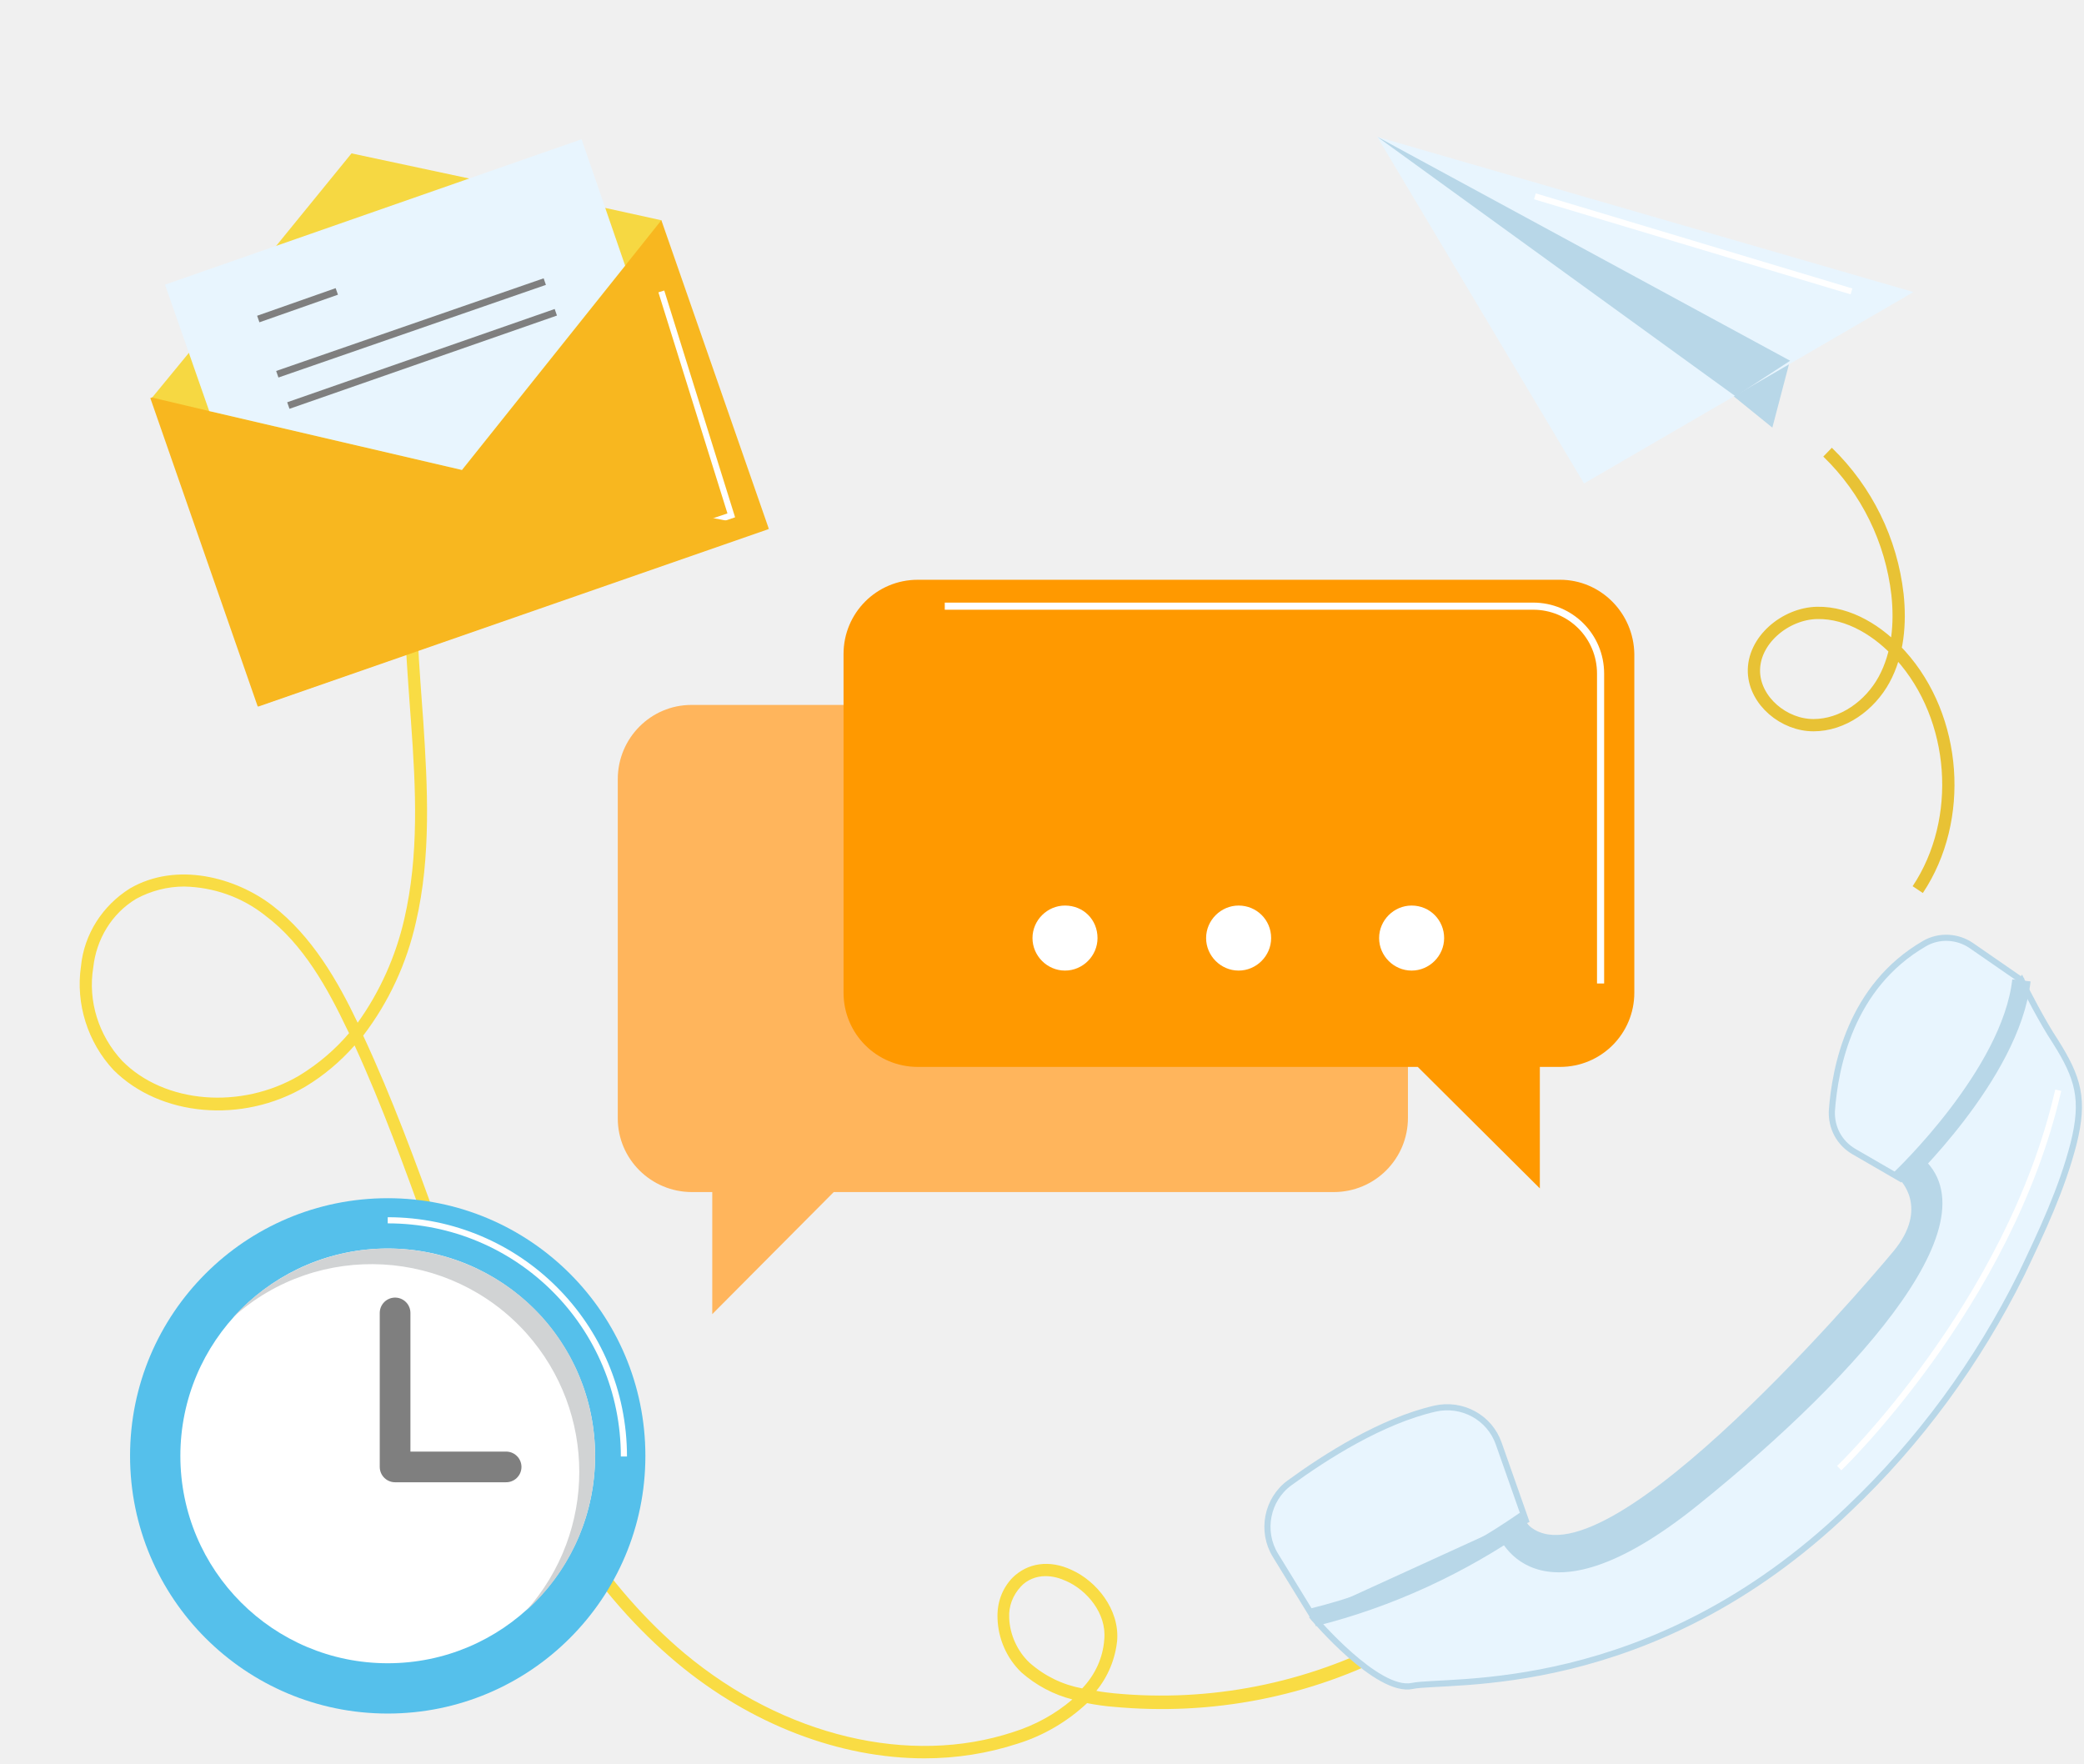
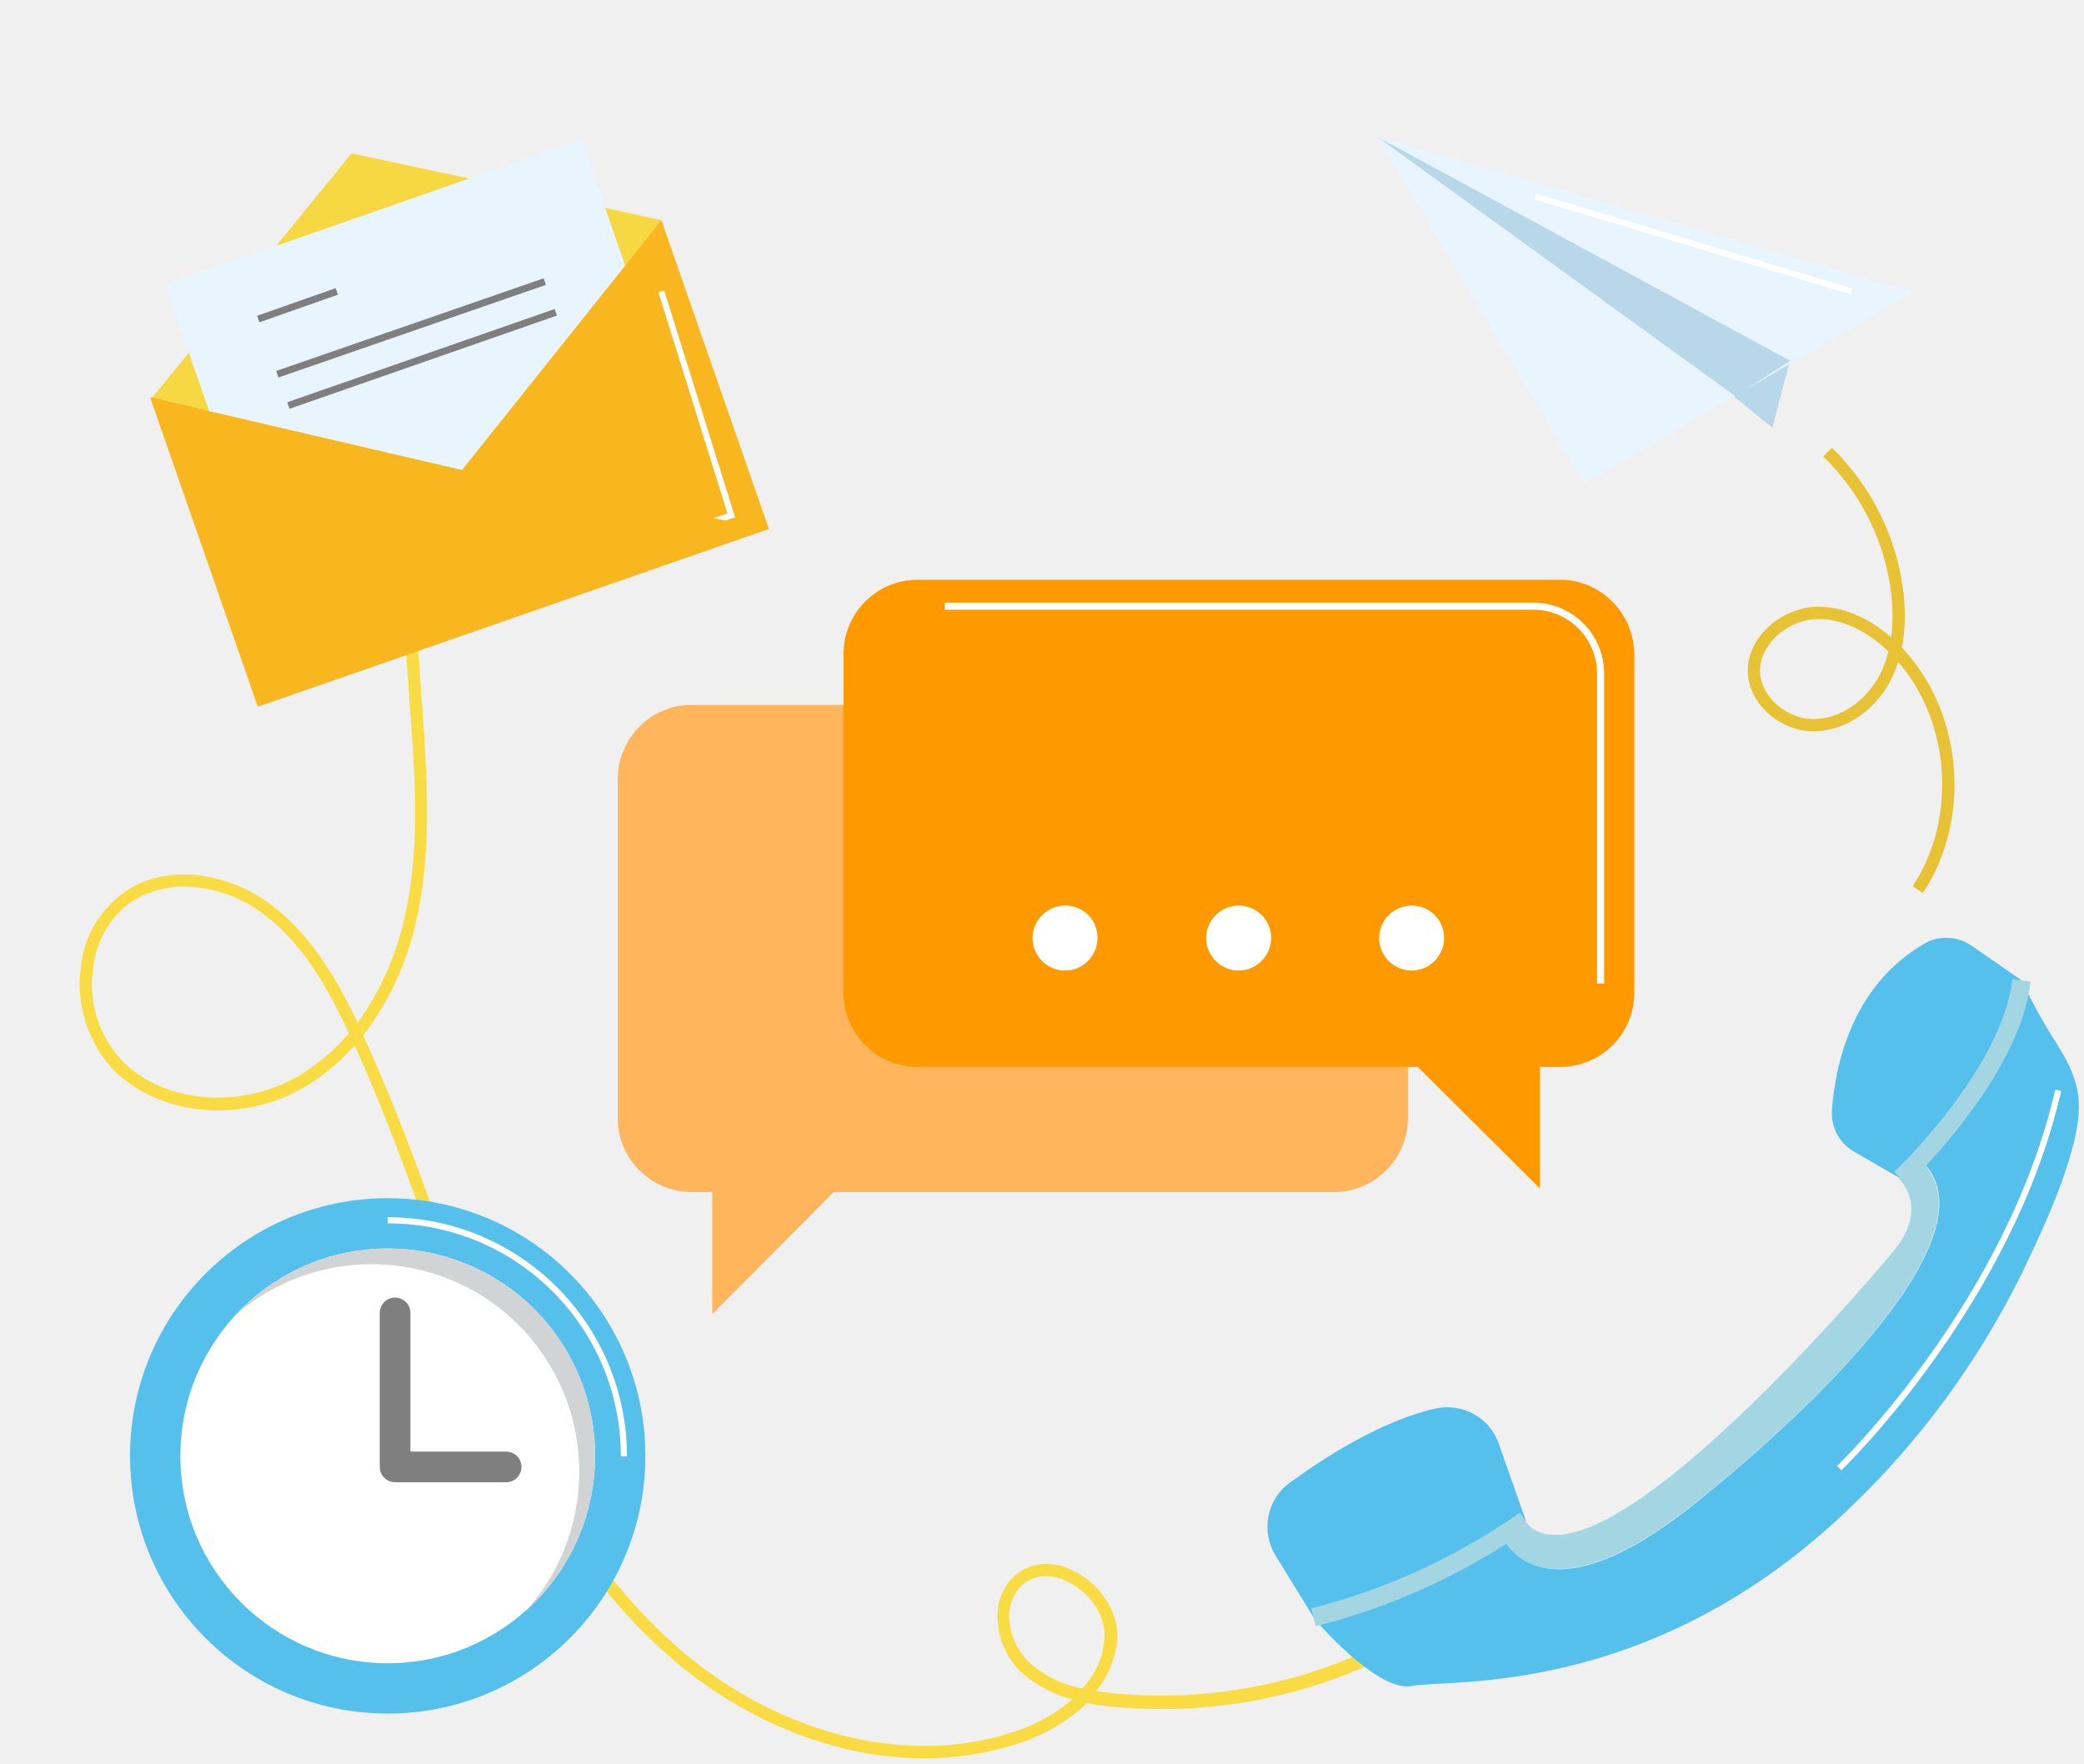
<svg xmlns="http://www.w3.org/2000/svg" version="1.1" id="OBJECTS" x="0px" y="0px" viewBox="0 0 339.7 287.4" style="enable-background:new 0 0 339.7 287.4;" xml:space="preserve">
  <style type="text/css">
	.st0{fill:#F9DC44;}
	.st1{display:none;fill:#FFC800;}
	.st2{display:none;fill:#FF9900;}
	.st3{fill:#FFB55C;}
	.st4{fill:#FF9900;}
	.st5{fill:none;stroke:#FFFFFF;stroke-width:1.16;stroke-miterlimit:10;}
	.st6{fill:#FFFFFF;}
	.st7{fill:#B8D7E8;}
	.st8{fill:#E8F5FE;}
	.st9{fill:none;stroke:#FFFFFF;stroke-miterlimit:10;}
	.st10{fill:#F8B71F;}
	.st11{fill:#F6D842;}
	.st12{fill:none;stroke:#7F7F7F;stroke-width:1.13;stroke-miterlimit:10;}
- 	.st13{fill:#E8F5FE;stroke:#B8D7E8;stroke-miterlimit:10;}
- 	.st14{fill:#D81313;}
- 	.st15{fill:none;stroke:#B8D7E8;stroke-width:3;stroke-miterlimit:10;}
- 	.st16{fill:none;stroke:#E8C235;stroke-width:2;stroke-miterlimit:10;}
- 	.st17{fill:#55C0EB;}
+ 	.st13{fill:#55C0EB;}
+ 	.st14{fill:#A3D6E2;}
+ 	.st15{fill:#D81313;}
+ 	.st16{fill:none;stroke:#A3D6E2;stroke-width:3;stroke-miterlimit:10;}
+ 	.st17{fill:none;stroke:#E8C235;stroke-width:2;stroke-miterlimit:10;}
	.st18{fill:#D1D3D4;}
	.st19{fill:none;stroke:#7F7F7F;stroke-width:5;stroke-linecap:round;stroke-linejoin:round;}
</style>
  <path class="st0" d="M226.8,267.1c-13.9,7.3-29.6,10.4-45.2,8.9c-0.9-0.1-1.9-0.2-2.9-0.4c1.9-2.3,3.1-5.2,3.4-8.2  c0.4-5.1-3.4-9.7-7.4-11.5c-3.6-1.7-7.2-1.2-9.7,1.3c-1.7,1.8-2.5,4.1-2.4,6.6c0.1,3.3,1.5,6.5,3.9,8.8c2.4,2.1,5.2,3.6,8.3,4.4  c-2.8,2.4-6.1,4.2-9.6,5.3c-16.9,5.6-37.4,0.7-53.6-12.8c-12.6-10.6-22.7-25.8-31.8-47.9c-3-7.2-5.7-14.6-8.3-21.8  c-3.7-10.3-7.6-20.9-12.3-31c4.2-5.5,7.1-11.8,8.6-18.5c2.5-10.7,1.9-22,1.2-32.7l-0.2-2.7c-0.7-9.7-1.5-19.8-0.1-29.5  c0.4-2.5,0.9-4.9,1.5-7.4h-2.1c-0.6,2.3-1.1,4.7-1.4,7.1c-1.4,9.9-0.6,20.1,0.1,29.9l0.2,2.7c0.8,11,1.3,21.7-1.1,32.1  c-1.4,6.1-4,11.9-7.6,16.9c-3.2-6.7-7.4-14.1-13.9-19.1c-6-4.6-15.6-7.2-23.2-2.8c-4.5,2.8-7.5,7.5-8,12.7  c-0.9,6.1,1.1,12.4,5.3,16.9c7.6,7.6,21,8.8,31.3,2.7c3-1.8,5.7-4.1,8-6.7c4.5,9.8,8.2,20.1,11.8,30c2.6,7.2,5.3,14.7,8.3,21.9  c9.2,22.4,19.5,37.9,32.4,48.7c12.1,10.1,26.6,15.6,40.4,15.6c5.2,0,10.3-0.8,15.2-2.4c4.2-1.3,8.1-3.6,11.3-6.6  c1.5,0.3,3,0.5,4.3,0.6c16,1.5,32.1-1.6,46.3-9.1L226.8,267.1z M48.8,175.3c-9.5,5.6-22,4.6-28.9-2.4c-3.8-4.1-5.6-9.7-4.7-15.2  c0.5-4.6,3-8.8,7-11.2c2.4-1.3,5.1-2,7.8-2c4.8,0.1,9.4,1.7,13.2,4.7c6.3,4.7,10.3,12.1,13.4,18.6l0.3,0.6  C54.6,171.1,51.9,173.4,48.8,175.3L48.8,175.3z M176.4,275.2c-3.2-0.6-6.1-2-8.6-4.2c-2-1.9-3.2-4.6-3.3-7.3  c-0.1-1.9,0.6-3.7,1.9-5.1c1-1.1,2.5-1.7,4-1.7c1.2,0,2.3,0.3,3.4,0.8c3.4,1.5,6.6,5.3,6.2,9.5C179.8,270.2,178.5,273,176.4,275.2  L176.4,275.2z" />
  <path class="st1" d="M323.4,138.3c13.2,38.6-6.7,81.2-42.3,104.9c-37,24.7-83,25.8-126.5,22c-3.7-0.3-7.4-0.7-11.1-1.1  c-27.4-2.9-55.5-9.3-79-23.4C39.7,225.8,9.4,197,9,167.4c-0.3-23.3,5-48,29.1-59.4c13-6.1,27.9-6.4,41.3-11.1  c12.7-4.5,22-14.4,28.6-25.2c7.8-12.7,12.8-26.8,21.7-38.8c20.9-28.3,62.2-40.8,96.5-27.7c17.4,6.6,31,19.4,40,34.7  c9.9,16.8,12.2,37,24.8,52.4C303,107.1,317.2,120.2,323.4,138.3z" />
  <path class="st2" d="M159.3,243c-5.8-3.5-11.3-7.6-16.9-11.8c-10.5-7.8-20.5-14-33.8-16.7c-13.5-2.8-27.7-3.1-40.6-8.4  c-17.5-7.2-29.7-23.2-35.2-40.4s-5.1-35.6-3-53.4c-14,13.8-21.9,32.9-21.3,52c1,33,27.8,59.7,55.8,76.6c23.5,14.1,51.6,20.5,79,23.4  c3.7,0.4,7.4,0.8,11.1,1.1c31.7,2.8,65.4,3.3,95.7-7.1c-6.4,2.2-16.1-0.4-22.7-1c-15.9-1.5-32-1.3-47.6-5.2  C172.7,250,165.7,247,159.3,243z" />
  <path class="st1" d="M281.1,243.2c-9.1,6-18.9,10.8-29.2,14.3c-31.2,4.8-62.1-3-86.7-22.6c-15-12.2-24-31-43-36.7  c-23-6.6-49,0.9-68-13.2c-22.7-17.7-28.6-46-23.6-72.8c2.4-1.7,4.9-3.1,7.5-4.3C51,102,65.9,101.7,79.3,97  c12.7-4.5,22-14.4,28.6-25.2c5.6-9,9.7-18.8,14.9-28.1c2-3.7,4.3-7.3,6.8-10.7c20.9-28.3,62.2-40.8,96.5-27.7  c12.4,4.8,23.4,12.7,31.8,23c3.1,3.7,5.8,7.6,8.2,11.7c9.9,16.8,12.2,37,24.8,52.4c12.1,14.8,26.3,27.9,32.5,46  C336.6,176.9,316.7,219.5,281.1,243.2z" />
  <path class="st2" d="M257.9,28.2c-5.5,5.8-13.4,8.6-21.2,7.7c-4.8,5.6-13.3,6.2-18.8,1.4c-3.2-2.7-4.9-6.8-4.6-11  c-0.6,11.1-10.9,20.8-22,20.6c-10.8-0.2-20.5-9.6-21.3-20.3c0,4.8-3.9,8.7-8.7,8.7c-2.4,0-4.7-1-6.3-2.7c-2,9-9.8,15.6-19,16  c-4.8,0-9.5-1.7-13.2-4.9c2-3.7,4.3-7.3,6.8-10.7C150.5,4.7,191.8-7.8,226,5.2C238.4,10,249.4,17.9,257.9,28.2z" />
  <path class="st1" d="M203.8,12.4c-0.3-1.1-2-0.6-1.7,0.5c0.9,3.7-1,8-4.9,9.2c-3.5,1-7.1-0.5-8.9-3.6c-0.2-0.4-0.7-0.5-1.1-0.3  c-0.2,0.1-0.4,0.4-0.4,0.7c-0.5,6.9-6.5,12.1-13.5,11.6c-1.1-0.1-2.3-0.3-3.3-0.7c-2.7-0.9-4.2-2.7-6.4-4.3  c-0.1-0.2-0.4-0.2-0.6-0.1s-0.2,0.4-0.1,0.6l0,0c2.2,5.1,10.2,6.8,15,5.5c4.9-1.5,8.7-5.5,10-10.5c2.6,2.9,6.6,4,10.3,2.6  C202.7,21.8,204.8,16.8,203.8,12.4z" />
  <path class="st2" d="M297.6,221.4c-4.1,7.1-7,13.2-13.9,18.4c-5.9,4.5-12.5,7.8-18.4,12.1c-11.8,8.4-25.2,14.4-39.4,17.5  c-8.1,1.9-13-4.4-8.4-11c4.4-6.3,11.5-10.1,15.3-16.9c7.5-13.5-2.2-31.4,3.9-45.7c1.4-3.2,4.4-6.4,7.8-5.5c4.1,1.1,4.4,6.9,3.6,11.1  c-1,5.4,0.7,15.1,8.4,11.6c14.1-6.4,7-31.3,4.2-41.5c-1.9-6.9-1.2-13.1-1.7-20.1c-0.2-3.6,0.7-7.8,4.1-9s6.7,1.4,8.1,4.5  s1.4,6.6,1.9,10c0.1,1.5,0.6,2.9,1.5,4.1c0.9,1.2,2.6,1.6,4,0.9c1.2-0.8,1.4-2.5,1.4-4c0.4-8.2-0.1-16.4-1.5-24.4  c-1.5-7.9-4.8-17.2-4.8-25.2c-0.8-4.2-1.4-9.2,1.6-12.3c3.7-3.9,10.8-2,13.9,2.4s3.5,10.1,3.6,15.5c0.5,13,2.4,26.6,1.6,39.4  c-0.2,1,0,2.1,0.5,3c1.2,1.7,4.2,1,5.3-0.8s1-4.1,1.1-6.2s0.5-4.5,2.3-5.6c2.1-1.4,5.2-0.2,6.7,1.9s1.6,4.9,1.5,7.4  c-0.5,12.1-3.9,25.6-13,34c-5.1,4.7-11,8.2-15.4,13.7c-4.7,5.8-5.4,12.1-6.9,19.2c2.3,1.8,5.9,0.7,8-1.3s3.6-4.8,5.7-6.8  s5.6-3.2,8-1.5c1.6,1.4,2.3,3.5,1.9,5.6C299.5,217.8,298.7,219.7,297.6,221.4z" />
  <path class="st1" d="M302.5,158.7c-2.6,3-4.4,6.6-6.5,10l-7,11.3c-3.2,5.2-6.6,10.4-9.8,15.6c6.4-17.4,9.7-35.7,9.9-54.2  c0.1-16.6-2-33.7-7.6-49.4c-0.1-0.2-0.3-0.4-0.6-0.3s-0.4,0.3-0.3,0.6c3.8,14.4,6.5,28.9,6.8,43.8c0.3,14.5-1.3,29-4.9,43.1  c-1.9,7.6-4.4,15.1-7.5,22.3c-3-15.2-6.6-30.4-9.9-45.6c-0.1-0.6-1.1-0.4-1,0.3c3.2,16,6.1,32,9.8,47.9c-6.6,14.9-15.5,28.7-26.3,41  c-0.1-12.5-2-25.4-6.4-37c-0.2-0.6-1.1-0.4-0.9,0.2c3.5,12.8,5.7,25.4,5.6,38.6l-1.1,1.2c-4.3,4.6-8.9,9-13.8,13  c-14.1,1.5-28.4,0.8-42.4-1.9c-9.8-1.9-19.4-4.8-28.6-8.7c-9.3-3.9-18.1-8.9-27.5-12.5c-18.8-7.1-39.5-5.7-58.3-12.9  c-16.9-6.4-31.3-17.9-41.4-32.9c-11.9-17.9-16.4-40-13.6-61.2c0.1-0.6-1-0.8-1.1-0.1c-6.4,37.1,13.3,74.8,46.5,92  c8.3,4.2,17.1,7.1,26.3,8.6c10.6,1.9,21.4,2.7,31.9,5.4c10.7,2.7,20.4,7.9,30.4,12.6c9.1,4.3,18.6,7.7,28.4,10.2  c15.3,3.7,31,5,46.7,3.7c-4.6,3.6-9.3,7.1-14.2,10.4c-0.1-0.4-0.5-0.6-0.9-0.5c-0.1,0-0.2,0.1-0.3,0.2c-0.7,0.9-1.5,1.7-2.1,2.6  s0.1,2.1,1.2,1.5c7.2-4.2,14-9.1,20.3-14.6c5.8-0.6,11.6-1.6,17.2-3c1.1-0.3,0.7-2-0.5-1.8c-4.7,1.1-9.5,1.9-14.2,2.5  c2.7-2.4,5.3-4.9,7.8-7.5c1.1-1.1,2.2-2.3,3.3-3.4c0,0.5,0.4,0.8,0.9,0.8c0.1,0,0.1,0,0.2,0l16.8-7l8.2-3.4c2.6-1.1,5.5-2,7.8-3.5  c0.3-0.2,0.4-0.6,0.2-1c-0.2-0.2-0.4-0.3-0.7-0.3c-2.8,0.7-5.6,2.1-8.2,3.2l-8.2,3.4l-15.3,6.4c0-0.2,0-0.4,0-0.6  c7.1-7.9,13.5-16.5,18.9-25.6c4-6.7,7.5-13.8,10.5-21c4.5-6.6,8.6-13.5,12.8-20.3l6.8-10.8c2.2-3.6,4.9-7.1,6.6-10.9  C303.4,158.9,302.9,158.3,302.5,158.7z" />
  <path class="st1" d="M158.5,264.8c-14.9-8.1-30.6-14.7-46.9-19.5c-8.1-2.4-16.3-4.4-24.6-6.1c-8.3-1.6-16.8-3.1-25.2-3.3  c-0.4,0-0.5,0.6-0.1,0.7c8.3,1.5,16.7,2.4,25,4.1c8.1,1.6,16.2,3.7,24.1,6.1c16.2,5,31.9,11.5,47,19.4  C158.6,266.7,159.4,265.3,158.5,264.8z" />
  <path class="st3" d="M229.5,127v55.2c0,6.7-5.4,12.1-12.1,12.1h-81.5l-19.8,19.9v-19.9h-3.3c-6.7,0-12.1-5.4-12.1-12l0,0V127  c0-6.7,5.4-12.1,12-12.1l0,0h104.7C224.1,114.9,229.5,120.3,229.5,127L229.5,127z" />
  <path class="st4" d="M254.3,94.5H149.6c-6.7,0-12.1,5.4-12.1,12.1l0,0v55.2c0,6.7,5.4,12.1,12.1,12.1l0,0h81.5l19.9,19.8v-19.8h3.3  c6.7,0,12.1-5.4,12.1-12.1l0,0v-55.2C266.3,99.9,260.9,94.5,254.3,94.5L254.3,94.5z" />
  <path class="st5" d="M260.9,160.3v-50.5c0-6.1-4.9-11-11-11c0,0,0,0-0.1,0H154" />
  <path class="st6" d="M178.9,152.9c0,2.9-2.4,5.3-5.3,5.3c-2.9,0-5.3-2.4-5.3-5.3c0-2.9,2.4-5.3,5.3-5.3  C176.6,147.6,178.9,149.9,178.9,152.9L178.9,152.9z" />
  <path class="st6" d="M207.2,152.9c0,2.9-2.4,5.3-5.3,5.3s-5.3-2.4-5.3-5.3s2.4-5.3,5.3-5.3l0,0C204.8,147.6,207.2,149.9,207.2,152.9  L207.2,152.9z" />
  <path class="st6" d="M235.4,152.9c0,2.9-2.4,5.3-5.3,5.3s-5.3-2.4-5.3-5.3s2.4-5.3,5.3-5.3l0,0C233.1,147.6,235.4,150,235.4,152.9  L235.4,152.9z" />
  <polygon class="st7" points="276.8,59.9 288.9,69.7 293.7,51.4 " />
  <polygon class="st8" points="311.9,47.6 258.2,78.8 224.5,22.3 " />
  <line class="st9" x1="301.8" y1="47.5" x2="250.2" y2="32" />
  <polygon class="st7" points="282.9,64.6 224.5,22.3 291.8,58.8 " />
-   <rect x="30.8" y="48.9" transform="matrix(0.9444 -0.3289 0.3289 0.9444 -20.6694 28.8316)" class="st10" width="88.2" height="53.2" />
+   <rect x="30.8" y="48.9" transform="matrix(0.9444 -0.3289 0.3289 0.9444 -20.6642 28.8333)" class="st10" width="88.2" height="53.2" />
  <polyline class="st9" points="90.6,93.7 119.2,84 107.8,47.5 " />
  <polygon class="st10" points="125.4,86.2 75.3,76.6 42,115.2 " />
  <polygon class="st11" points="107.8,35.9 101.9,43.3 75.3,76.6 34.1,67 24.8,64.8 30.8,57.5 45,40.1 57.3,25 76.5,29.1 98.7,33.9   " />
  <polygon class="st8" points="94.8,22.7 101.9,43.3 75.3,76.6 34.1,67 26.9,46.4 " />
  <line class="st12" x1="42.1" y1="52" x2="54.9" y2="47.5" />
  <line class="st12" x1="45.2" y1="61" x2="88.8" y2="45.9" />
  <line class="st12" x1="47" y1="66.1" x2="90.6" y2="50.9" />
  <g>
    <path class="st13" d="M329.5,159.8c0.7,1.5,3.5,6.9,5.5,9.9c3.8,6,4.8,9.5,3,16.7c-1.9,7.4-5.2,14.4-8.5,21.3   c-7.1,14.3-16.6,27.3-28.2,38.3c-32.3,31-65.4,27.6-71.1,28.8s-16.1-11.1-16.1-11.1c8.1-5.7,23-11.6,30.3-14.3c0,0,5.4,17,32.1-4.5   s49.9-47.8,34.9-57C316.3,176.5,329.5,159.8,329.5,159.8z" />
    <path class="st9" d="M299.8,239.3c0,0,27.7-26.6,35.7-61.6" />
-     <path class="st7" d="M311.3,187.9L311.3,187.9c15,9.3-8.2,35.6-34.9,57s-32.1,4.5-32.1,4.5l0,0c2.6-1,4.2-1.5,4.2-1.5   c10.9,13.5,54.1-36.7,60.1-43.9s1-11.8,1-11.8L311.3,187.9z" />
-     <path class="st14" d="M311.3,187.9l-1.5,4.3C310.2,190.7,310.7,189.2,311.3,187.9z" />
+     <path class="st14" d="M311.3,187.9L311.3,187.9c15,9.3-8.2,35.6-34.9,57s-32.1,4.5-32.1,4.5l0,0c2.6-1,4.2-1.5,4.2-1.5   c10.9,13.5,54.1-36.7,60.1-43.9s1-11.8,1-11.8L311.3,187.9z" />
+     <path class="st15" d="M311.3,187.9l-1.5,4.3C310.2,190.7,310.7,189.2,311.3,187.9z" />
    <path class="st13" d="M214.1,263.6l-6.2-10.1c-2.4-3.9-1.4-9.1,2.3-11.8c5.9-4.3,15-10.1,23.7-12.1c4.4-1,8.9,1.4,10.4,5.7   l4.4,12.5L214.1,263.6z" />
    <path class="st13" d="M309.8,192.1l-7.6-4.4c-2.4-1.4-3.7-3.9-3.6-6.6c0.5-7,3-20.3,15.1-27.3c2.4-1.4,5.4-1.2,7.6,0.3l8.1,5.6   c-0.3,1.5-0.9,3.5-1.8,5.8c-1.7,4.4-3.7,7.6-6.3,11.4C318.6,180.9,314.7,186.1,309.8,192.1z" />
-     <path class="st15" d="M248.6,247.8c-10.5,7.3-22.1,12.7-34.5,15.8" />
-     <path class="st15" d="M309.8,192.1c0,0,18-17,19.7-32.3" />
+     <path class="st16" d="M248.6,247.8c-10.5,7.3-22.1,12.7-34.5,15.8" />
+     <path class="st16" d="M309.8,192.1c0,0,18-17,19.7-32.3" />
  </g>
-   <path class="st16" d="M297.9,73.7c6.4,6.2,10.4,14.4,11.4,23.2c0.5,4.7,0.1,9.7-2.2,13.9s-6.7,7.4-11.5,7.4s-9.5-3.9-9.7-8.6  c-0.2-5.2,5.1-9.6,10.3-9.7s10.1,3,13.6,6.9c9.2,10.2,10.4,26.8,2.8,38.2" />
-   <circle class="st17" cx="63.2" cy="237.3" r="42" />
+   <path class="st17" d="M297.9,73.7c6.4,6.2,10.4,14.4,11.4,23.2c0.5,4.7,0.1,9.7-2.2,13.9s-6.7,7.4-11.5,7.4s-9.5-3.9-9.7-8.6  c-0.2-5.2,5.1-9.6,10.3-9.7s10.1,3,13.6,6.9c9.2,10.2,10.4,26.8,2.8,38.2" />
+   <circle class="st13" cx="63.2" cy="237.3" r="42" />
  <path class="st9" d="M63.2,198.9c21.3,0,38.5,17.2,38.5,38.5l0,0" />
  <circle class="st6" cx="63.2" cy="237.3" r="33.8" />
  <path class="st18" d="M63.2,203.5c-9.6,0-18.7,4.1-25.2,11.2c13.9-12.5,35.3-11.3,47.8,2.6c11.5,12.9,11.5,32.3,0,45.2  c13.9-12.5,15-33.9,2.6-47.8C82,207.6,72.8,203.5,63.2,203.5L63.2,203.5z" />
  <polyline class="st19" points="64.4,214 64.4,239.1 82.5,239.1 " />
</svg>
